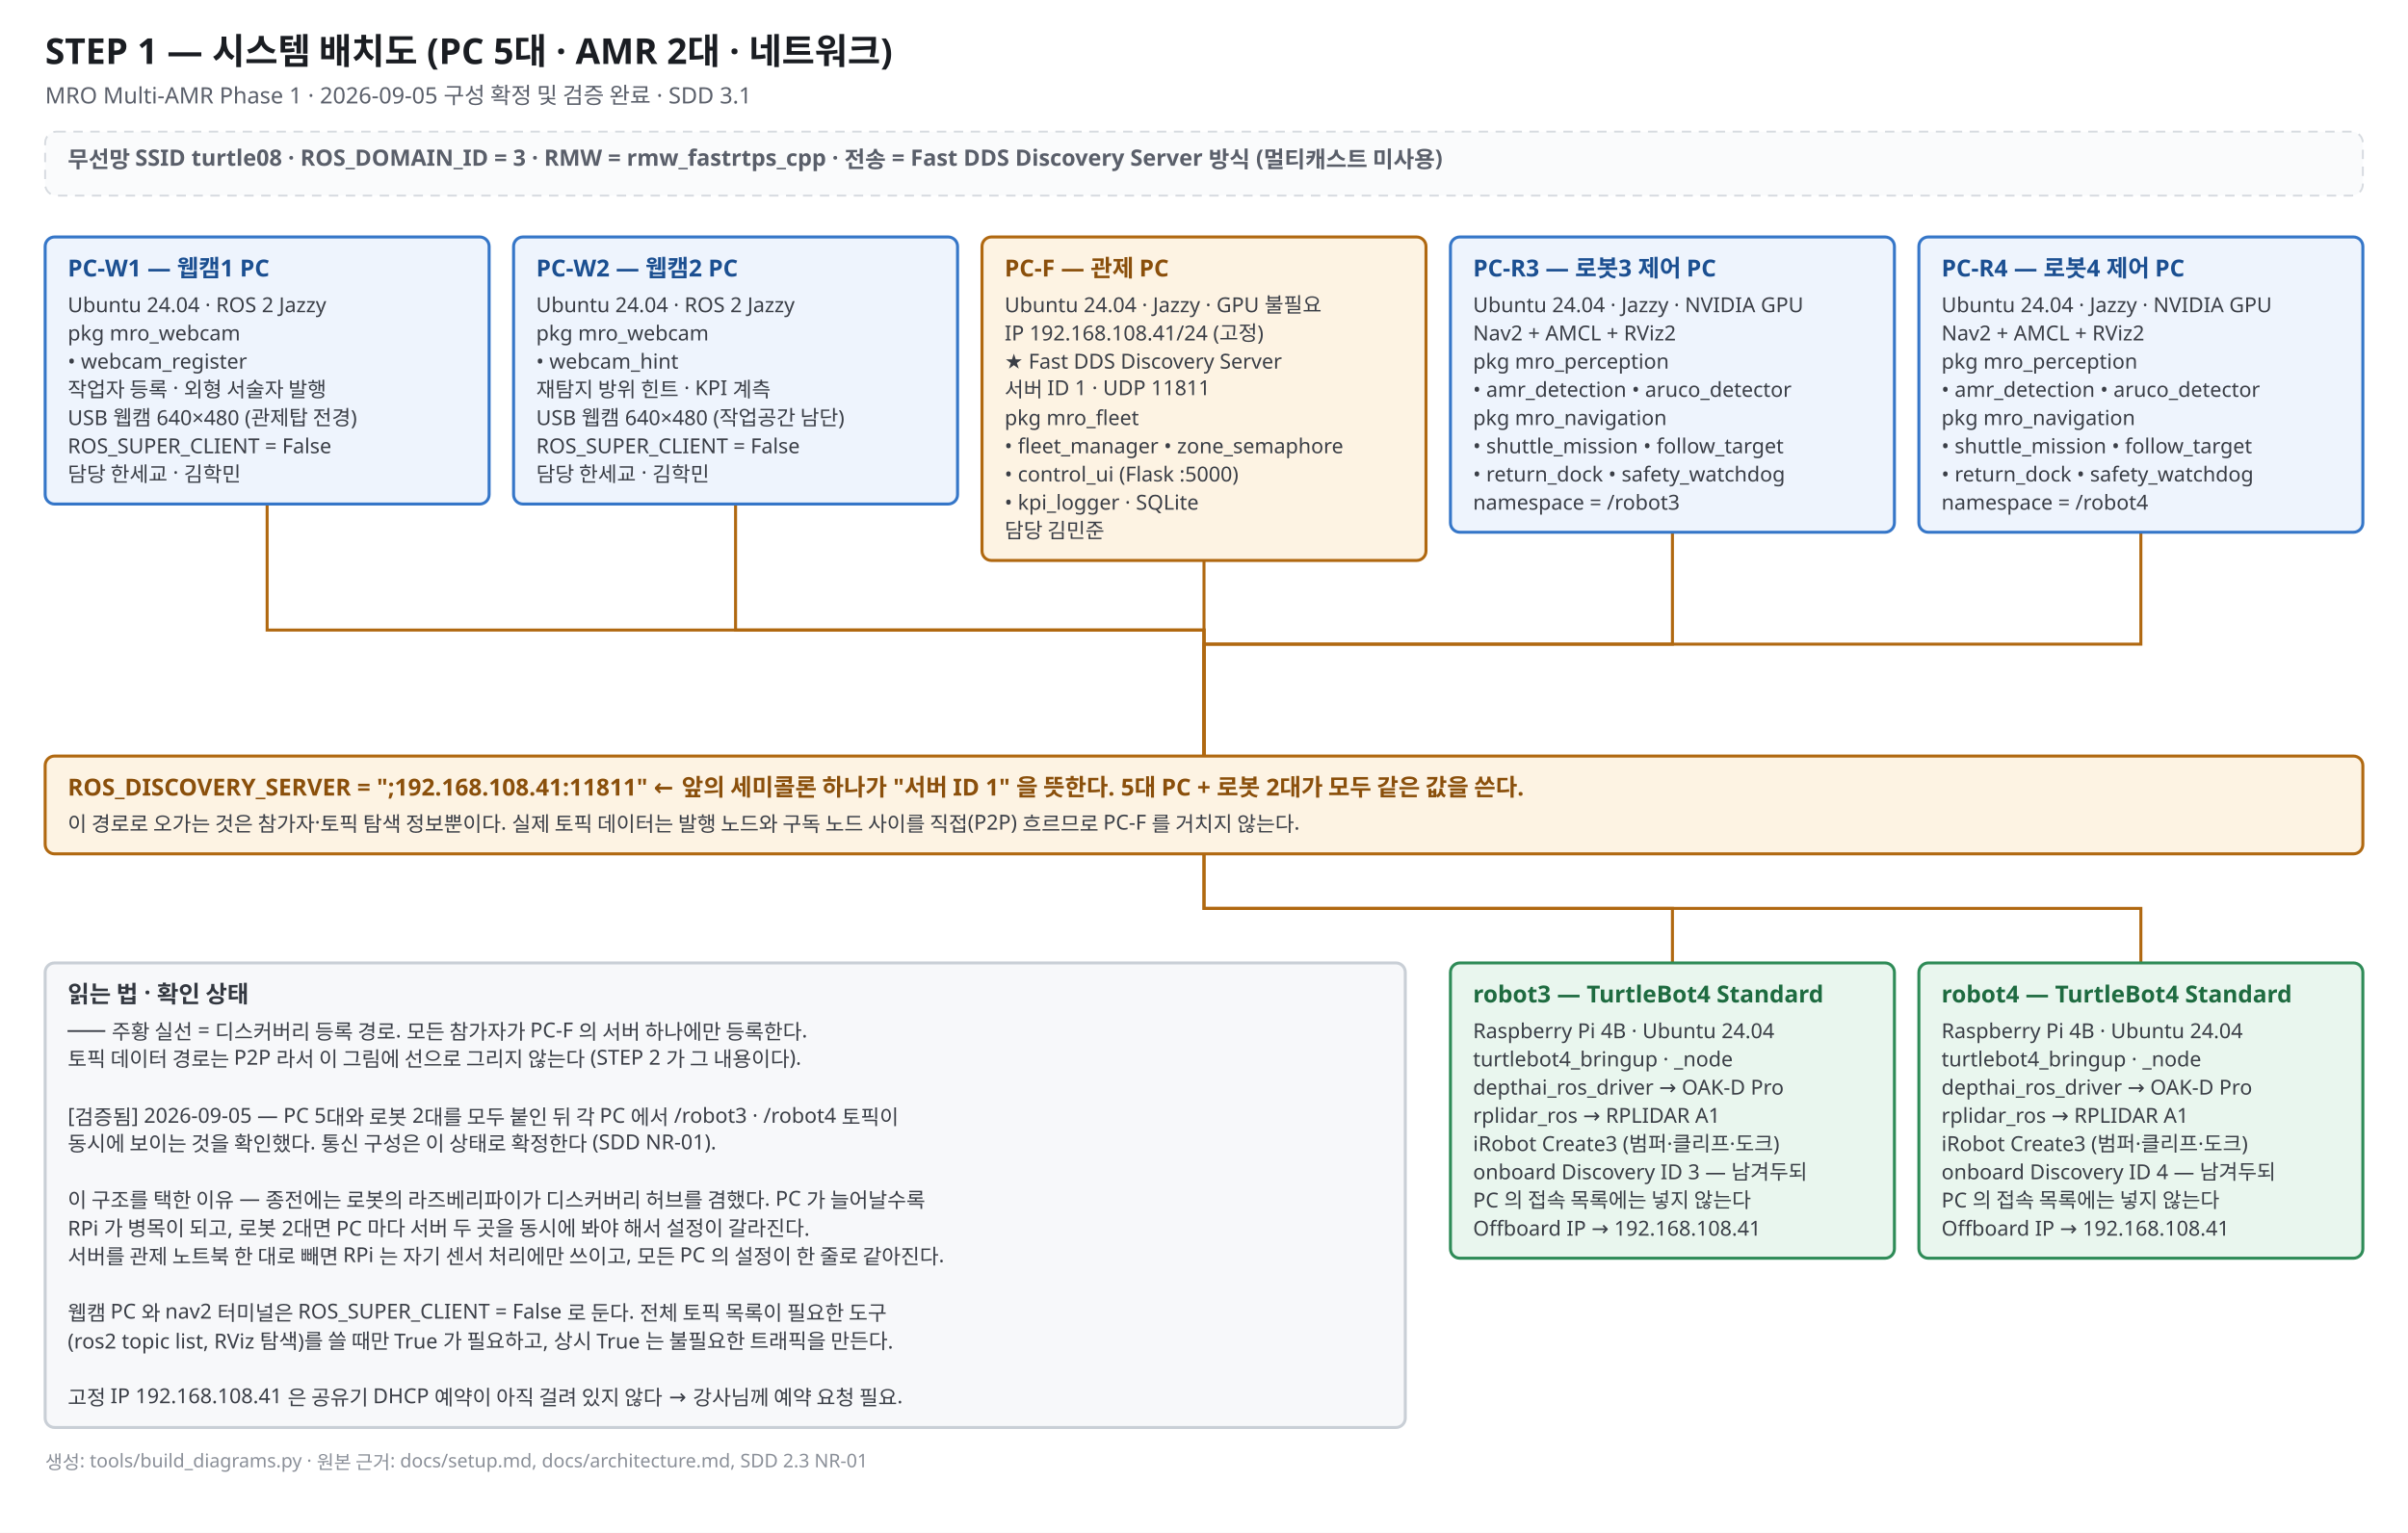
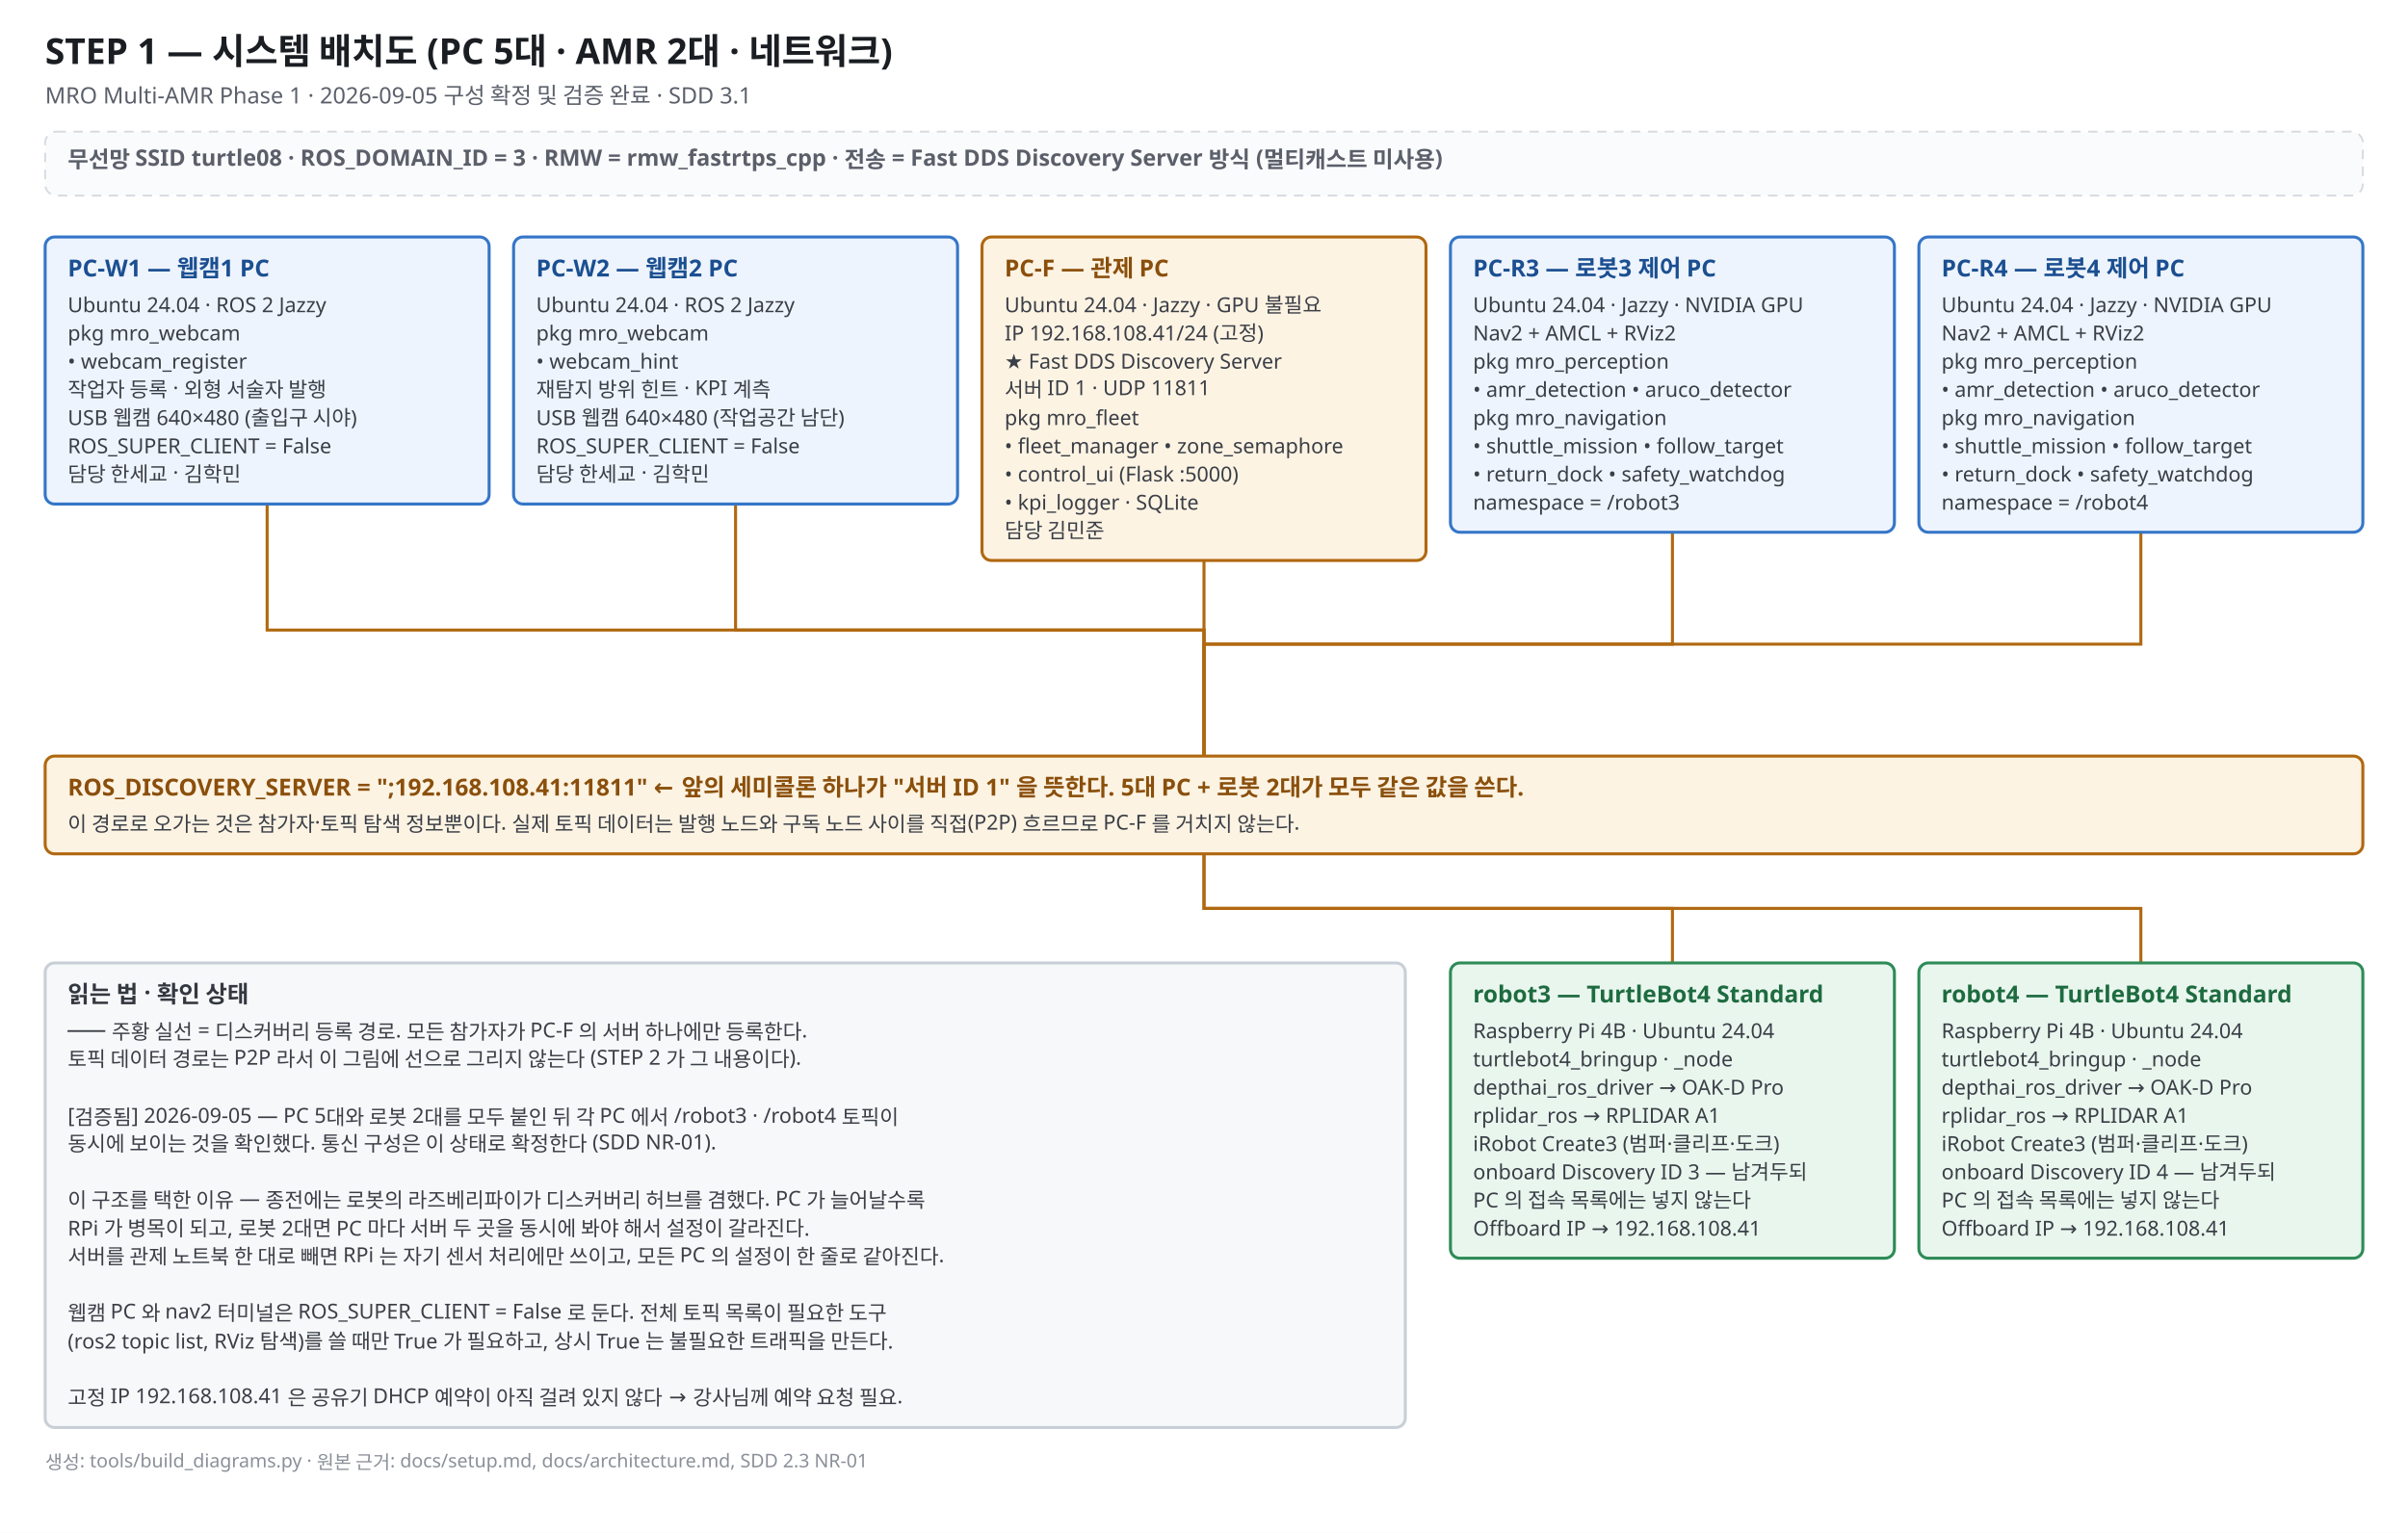
<svg xmlns="http://www.w3.org/2000/svg" width="1280" height="815" viewBox="0 0 1280 815" font-family="'Noto Sans KR','Malgun Gothic','Apple SD Gothic Neo','Segoe UI',sans-serif">
  <defs>
    <marker id="ar" viewBox="0 0 10 10" refX="9" refY="5" markerWidth="7" markerHeight="7" orient="auto-start-reverse">
      <path d="M0,0 L10,5 L0,10 z" fill="#5A5F6A" />
    </marker>
    <marker id="arR" viewBox="0 0 10 10" refX="9" refY="5" markerWidth="7" markerHeight="7" orient="auto-start-reverse">
      <path d="M0,0 L10,5 L0,10 z" fill="#C0392B" />
    </marker>
    <marker id="arB" viewBox="0 0 10 10" refX="9" refY="5" markerWidth="7" markerHeight="7" orient="auto-start-reverse">
      <path d="M0,0 L10,5 L0,10 z" fill="#3576C8" />
    </marker>
    <marker id="arP" viewBox="0 0 10 10" refX="9" refY="5" markerWidth="7" markerHeight="7" orient="auto-start-reverse">
      <path d="M0,0 L10,5 L0,10 z" fill="#6B4FA8" />
    </marker>
    <marker id="arO" viewBox="0 0 10 10" refX="9" refY="5" markerWidth="7" markerHeight="7" orient="auto-start-reverse">
      <path d="M0,0 L10,5 L0,10 z" fill="#B06810" />
    </marker>
    <marker id="arG" viewBox="0 0 10 10" refX="9" refY="5" markerWidth="7" markerHeight="7" orient="auto-start-reverse">
      <path d="M0,0 L10,5 L0,10 z" fill="#2E8B57" />
    </marker>
  </defs>
  <rect width="100%" height="100%" fill="#FFFFFF" />
  <text x="24" y="34" font-size="19" font-weight="700" fill="#1A1D22">STEP 1 — 시스템 배치도 (PC 5대 · AMR 2대 · 네트워크)</text>
  <text x="24" y="55" font-size="12" fill="#5A5F6A">MRO Multi-AMR Phase 1 · 2026-09-05 구성 확정 및 검증 완료 · SDD 3.1</text>
  <rect x="24" y="70" width="1232" height="34" rx="6" fill="#FAFBFC" stroke="#D7DBE0" stroke-width="1" stroke-dasharray="5 4" />
  <text x="36" y="89" font-size="12" font-weight="700" fill="#5A5F6A">무선망 SSID turtle08   ·   ROS_DOMAIN_ID = 3   ·   RMW = rmw_fastrtps_cpp   ·   전송 = Fast DDS Discovery Server 방식 (멀티캐스트 미사용)</text>
  <path d="M 142 268 L 142 335 L 640 335 L 640 402" fill="none" stroke="#B06810" stroke-width="1.6" />
  <path d="M 391 268 L 391 335 L 640 335 L 640 402" fill="none" stroke="#B06810" stroke-width="1.6" />
  <path d="M 640 298 L 640 402" fill="none" stroke="#B06810" stroke-width="1.6" />
  <path d="M 889 283 L 889 342.5 L 640 342.5 L 640 402" fill="none" stroke="#B06810" stroke-width="1.6" />
  <path d="M 1138 283 L 1138 342.5 L 640 342.5 L 640 402" fill="none" stroke="#B06810" stroke-width="1.6" />
  <path d="M 889 512 L 889 483 L 640 483 L 640 454" fill="none" stroke="#B06810" stroke-width="1.6" />
  <path d="M 1138 512 L 1138 483 L 640 483 L 640 454" fill="none" stroke="#B06810" stroke-width="1.6" />
  <rect x="24" y="126" width="236" height="142" rx="5" fill="#EEF4FD" stroke="#3576C8" stroke-width="1.6" />
  <text x="36" y="147" font-size="12.5" font-weight="700" fill="#1B4F91">PC-W1 — 웹캠1 PC</text>
  <text x="36" y="166" font-size="11" fill="#3A3E46">Ubuntu 24.04 · ROS 2 Jazzy</text>
  <text x="36" y="181" font-size="11" fill="#3A3E46">pkg  mro_webcam</text>
  <text x="36" y="196" font-size="11" fill="#3A3E46">• webcam_register</text>
  <text x="36" y="211" font-size="11" fill="#3A3E46">   작업자 등록 · 외형 서술자 발행</text>
-   <text x="36" y="226" font-size="11" fill="#3A3E46">USB 웹캠 640×480 (관제탑 전경)</text>
+   <text x="36" y="226" font-size="11" fill="#3A3E46">USB 웹캠 640×480 (출입구 시야)</text>
  <text x="36" y="241" font-size="11" fill="#3A3E46">ROS_SUPER_CLIENT = False</text>
  <text x="36" y="256" font-size="11" fill="#3A3E46">담당  한세교 · 김학민</text>
  <rect x="273" y="126" width="236" height="142" rx="5" fill="#EEF4FD" stroke="#3576C8" stroke-width="1.6" />
  <text x="285" y="147" font-size="12.5" font-weight="700" fill="#1B4F91">PC-W2 — 웹캠2 PC</text>
  <text x="285" y="166" font-size="11" fill="#3A3E46">Ubuntu 24.04 · ROS 2 Jazzy</text>
  <text x="285" y="181" font-size="11" fill="#3A3E46">pkg  mro_webcam</text>
  <text x="285" y="196" font-size="11" fill="#3A3E46">• webcam_hint</text>
  <text x="285" y="211" font-size="11" fill="#3A3E46">   재탐지 방위 힌트 · KPI 계측</text>
  <text x="285" y="226" font-size="11" fill="#3A3E46">USB 웹캠 640×480 (작업공간 남단)</text>
  <text x="285" y="241" font-size="11" fill="#3A3E46">ROS_SUPER_CLIENT = False</text>
  <text x="285" y="256" font-size="11" fill="#3A3E46">담당  한세교 · 김학민</text>
  <rect x="522" y="126" width="236" height="172" rx="5" fill="#FDF3E3" stroke="#B06810" stroke-width="1.6" />
  <text x="534" y="147" font-size="12.5" font-weight="700" fill="#8A4F0B">PC-F — 관제 PC</text>
  <text x="534" y="166" font-size="11" fill="#3A3E46">Ubuntu 24.04 · Jazzy · GPU 불필요</text>
  <text x="534" y="181" font-size="11" fill="#3A3E46">IP 192.168.108.41/24 (고정)</text>
  <text x="534" y="196" font-size="11" fill="#3A3E46">★ Fast DDS Discovery Server</text>
  <text x="534" y="211" font-size="11" fill="#3A3E46">    서버 ID 1 · UDP 11811</text>
  <text x="534" y="226" font-size="11" fill="#3A3E46">pkg  mro_fleet</text>
  <text x="534" y="241" font-size="11" fill="#3A3E46">• fleet_manager   • zone_semaphore</text>
  <text x="534" y="256" font-size="11" fill="#3A3E46">• control_ui (Flask :5000)</text>
  <text x="534" y="271" font-size="11" fill="#3A3E46">• kpi_logger · SQLite</text>
  <text x="534" y="286" font-size="11" fill="#3A3E46">담당  김민준</text>
  <rect x="771" y="126" width="236" height="157" rx="5" fill="#EEF4FD" stroke="#3576C8" stroke-width="1.6" />
  <text x="783" y="147" font-size="12.5" font-weight="700" fill="#1B4F91">PC-R3 — 로봇3 제어 PC</text>
  <text x="783" y="166" font-size="11" fill="#3A3E46">Ubuntu 24.04 · Jazzy · NVIDIA GPU</text>
  <text x="783" y="181" font-size="11" fill="#3A3E46">Nav2 + AMCL + RViz2</text>
  <text x="783" y="196" font-size="11" fill="#3A3E46">pkg  mro_perception</text>
  <text x="783" y="211" font-size="11" fill="#3A3E46">• amr_detection  • aruco_detector</text>
  <text x="783" y="226" font-size="11" fill="#3A3E46">pkg  mro_navigation</text>
  <text x="783" y="241" font-size="11" fill="#3A3E46">• shuttle_mission  • follow_target</text>
  <text x="783" y="256" font-size="11" fill="#3A3E46">• return_dock  • safety_watchdog</text>
  <text x="783" y="271" font-size="11" fill="#3A3E46">namespace = /robot3</text>
  <rect x="1020" y="126" width="236" height="157" rx="5" fill="#EEF4FD" stroke="#3576C8" stroke-width="1.6" />
  <text x="1032" y="147" font-size="12.5" font-weight="700" fill="#1B4F91">PC-R4 — 로봇4 제어 PC</text>
  <text x="1032" y="166" font-size="11" fill="#3A3E46">Ubuntu 24.04 · Jazzy · NVIDIA GPU</text>
  <text x="1032" y="181" font-size="11" fill="#3A3E46">Nav2 + AMCL + RViz2</text>
  <text x="1032" y="196" font-size="11" fill="#3A3E46">pkg  mro_perception</text>
  <text x="1032" y="211" font-size="11" fill="#3A3E46">• amr_detection  • aruco_detector</text>
  <text x="1032" y="226" font-size="11" fill="#3A3E46">pkg  mro_navigation</text>
  <text x="1032" y="241" font-size="11" fill="#3A3E46">• shuttle_mission  • follow_target</text>
  <text x="1032" y="256" font-size="11" fill="#3A3E46">• return_dock  • safety_watchdog</text>
  <text x="1032" y="271" font-size="11" fill="#3A3E46">namespace = /robot4</text>
  <rect x="24" y="402" width="1232" height="52" rx="5" fill="#FDF3E3" stroke="#B06810" stroke-width="1.6" />
  <text x="36" y="423" font-size="12.5" font-weight="700" fill="#8A4F0B">ROS_DISCOVERY_SERVER = ";192.168.108.41:11811"      ← 앞의 세미콜론 하나가 "서버 ID 1" 을 뜻한다. 5대 PC + 로봇 2대가 모두 같은 값을 쓴다.</text>
  <text x="36" y="442" font-size="11" fill="#3A3E46">이 경로로 오가는 것은 참가자·토픽 탐색 정보뿐이다. 실제 토픽 데이터는 발행 노드와 구독 노드 사이를 직접(P2P) 흐르므로 PC-F 를 거치지 않는다.</text>
  <rect x="771" y="512" width="236" height="157" rx="5" fill="#E9F6EE" stroke="#2E8B57" stroke-width="1.6" />
  <text x="783" y="533" font-size="12.5" font-weight="700" fill="#1E6B40">robot3 — TurtleBot4 Standard</text>
  <text x="783" y="552" font-size="11" fill="#3A3E46">Raspberry Pi 4B · Ubuntu 24.04</text>
  <text x="783" y="567" font-size="11" fill="#3A3E46">turtlebot4_bringup · _node</text>
  <text x="783" y="582" font-size="11" fill="#3A3E46">depthai_ros_driver → OAK-D Pro</text>
  <text x="783" y="597" font-size="11" fill="#3A3E46">rplidar_ros → RPLIDAR A1</text>
  <text x="783" y="612" font-size="11" fill="#3A3E46">iRobot Create3 (범퍼·클리프·도크)</text>
  <text x="783" y="627" font-size="11" fill="#3A3E46">onboard Discovery ID 3 — 남겨두되</text>
  <text x="783" y="642" font-size="11" fill="#3A3E46">PC 의 접속 목록에는 넣지 않는다</text>
  <text x="783" y="657" font-size="11" fill="#3A3E46">Offboard IP → 192.168.108.41</text>
  <rect x="1020" y="512" width="236" height="157" rx="5" fill="#E9F6EE" stroke="#2E8B57" stroke-width="1.6" />
  <text x="1032" y="533" font-size="12.5" font-weight="700" fill="#1E6B40">robot4 — TurtleBot4 Standard</text>
  <text x="1032" y="552" font-size="11" fill="#3A3E46">Raspberry Pi 4B · Ubuntu 24.04</text>
  <text x="1032" y="567" font-size="11" fill="#3A3E46">turtlebot4_bringup · _node</text>
  <text x="1032" y="582" font-size="11" fill="#3A3E46">depthai_ros_driver → OAK-D Pro</text>
  <text x="1032" y="597" font-size="11" fill="#3A3E46">rplidar_ros → RPLIDAR A1</text>
  <text x="1032" y="612" font-size="11" fill="#3A3E46">iRobot Create3 (범퍼·클리프·도크)</text>
  <text x="1032" y="627" font-size="11" fill="#3A3E46">onboard Discovery ID 4 — 남겨두되</text>
  <text x="1032" y="642" font-size="11" fill="#3A3E46">PC 의 접속 목록에는 넣지 않는다</text>
  <text x="1032" y="657" font-size="11" fill="#3A3E46">Offboard IP → 192.168.108.41</text>
  <rect x="24" y="512" width="723" height="247" rx="5" fill="#F7F8FA" stroke="#C9CFD6" stroke-width="1.6" />
  <text x="36" y="533" font-size="12.5" font-weight="700" fill="#333840">읽는 법 · 확인 상태</text>
  <text x="36" y="552" font-size="11" fill="#3A3E46">─── 주황 실선 = 디스커버리 등록 경로. 모든 참가자가 PC-F 의 서버 하나에만 등록한다.</text>
  <text x="36" y="567" font-size="11" fill="#3A3E46">      토픽 데이터 경로는 P2P 라서 이 그림에 선으로 그리지 않는다 (STEP 2 가 그 내용이다).</text>
  <text x="36" y="582" font-size="11" fill="#3A3E46" />
  <text x="36" y="597" font-size="11" fill="#3A3E46">[검증됨] 2026-09-05 — PC 5대와 로봇 2대를 모두 붙인 뒤 각 PC 에서 /robot3 · /robot4 토픽이</text>
  <text x="36" y="612" font-size="11" fill="#3A3E46">      동시에 보이는 것을 확인했다. 통신 구성은 이 상태로 확정한다 (SDD NR-01).</text>
  <text x="36" y="627" font-size="11" fill="#3A3E46" />
  <text x="36" y="642" font-size="11" fill="#3A3E46">이 구조를 택한 이유 — 종전에는 로봇의 라즈베리파이가 디스커버리 허브를 겸했다. PC 가 늘어날수록</text>
  <text x="36" y="657" font-size="11" fill="#3A3E46">      RPi 가 병목이 되고, 로봇 2대면 PC 마다 서버 두 곳을 동시에 봐야 해서 설정이 갈라진다.</text>
  <text x="36" y="672" font-size="11" fill="#3A3E46">      서버를 관제 노트북 한 대로 빼면 RPi 는 자기 센서 처리에만 쓰이고, 모든 PC 의 설정이 한 줄로 같아진다.</text>
  <text x="36" y="687" font-size="11" fill="#3A3E46" />
  <text x="36" y="702" font-size="11" fill="#3A3E46">웹캠 PC 와 nav2 터미널은 ROS_SUPER_CLIENT = False 로 둔다. 전체 토픽 목록이 필요한 도구</text>
  <text x="36" y="717" font-size="11" fill="#3A3E46">      (ros2 topic list, RViz 탐색)를 쓸 때만 True 가 필요하고, 상시 True 는 불필요한 트래픽을 만든다.</text>
  <text x="36" y="732" font-size="11" fill="#3A3E46" />
  <text x="36" y="747" font-size="11" fill="#3A3E46">고정 IP 192.168.108.41 은 공유기 DHCP 예약이 아직 걸려 있지 않다 → 강사님께 예약 요청 필요.</text>
  <text x="24" y="781" font-size="10" fill="#8A8F98">생성: tools/build_diagrams.py   ·   원본 근거: docs/setup.md, docs/architecture.md, SDD 2.3 NR-01</text>
</svg>
